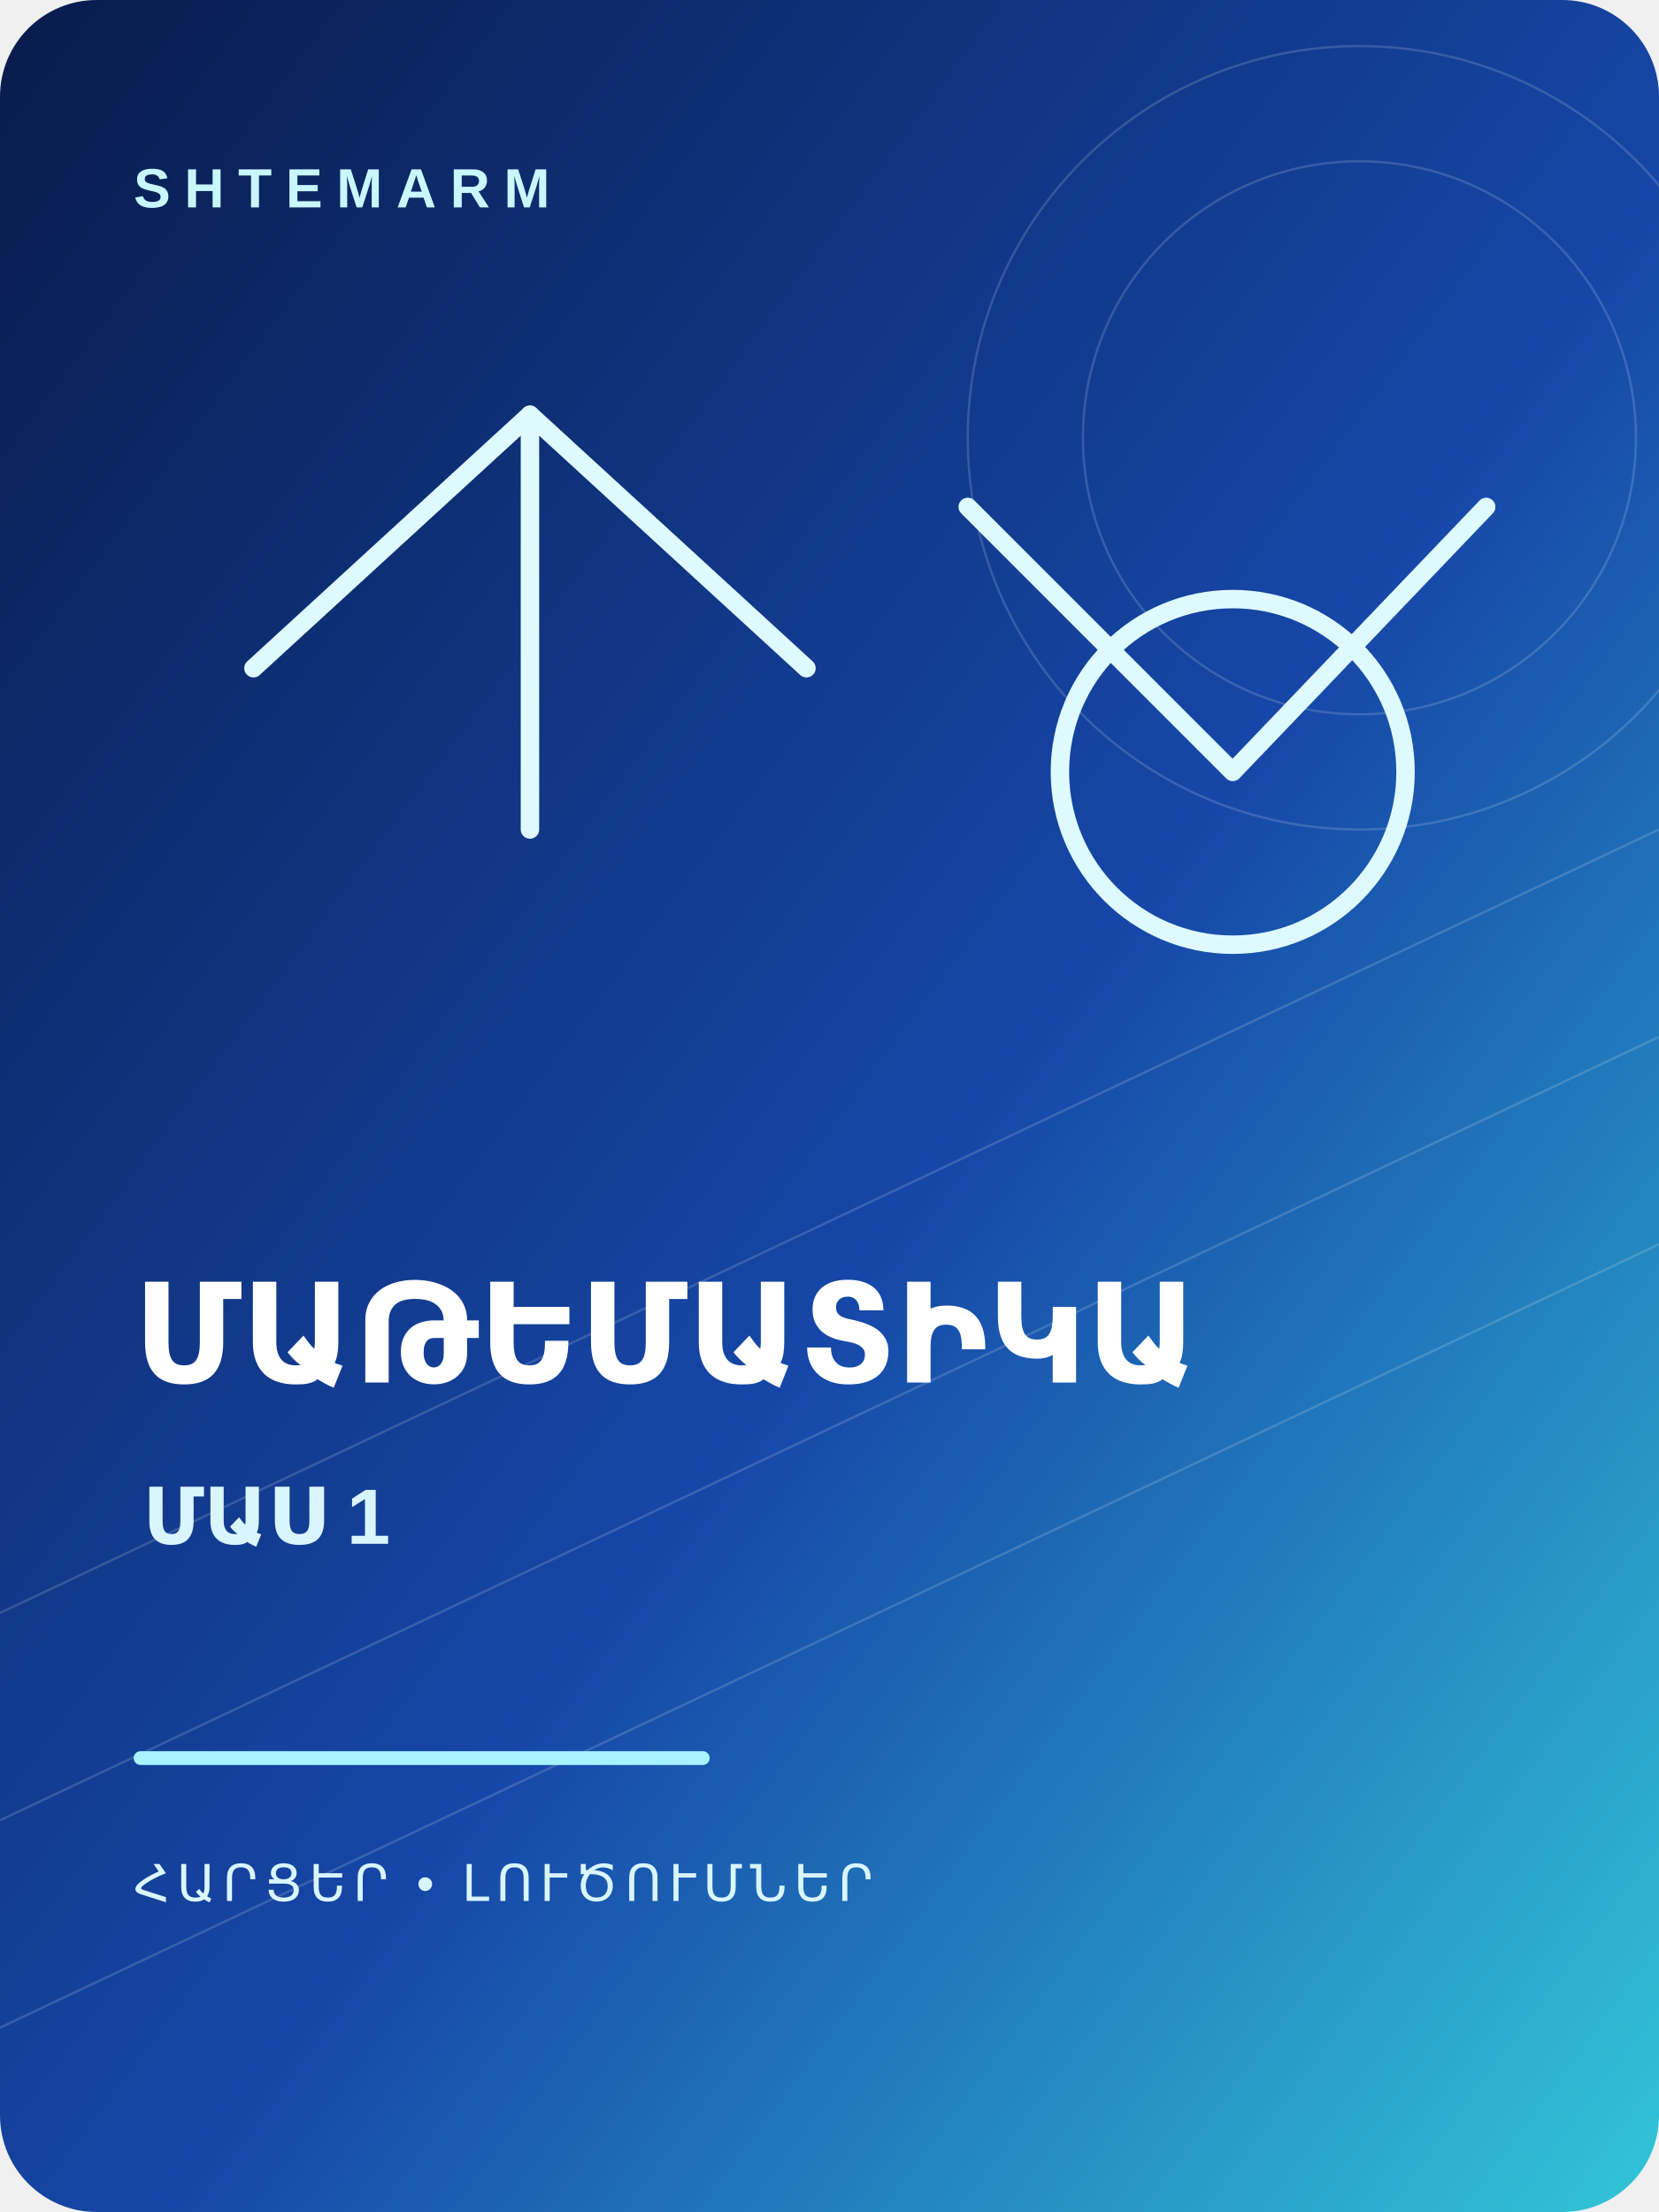
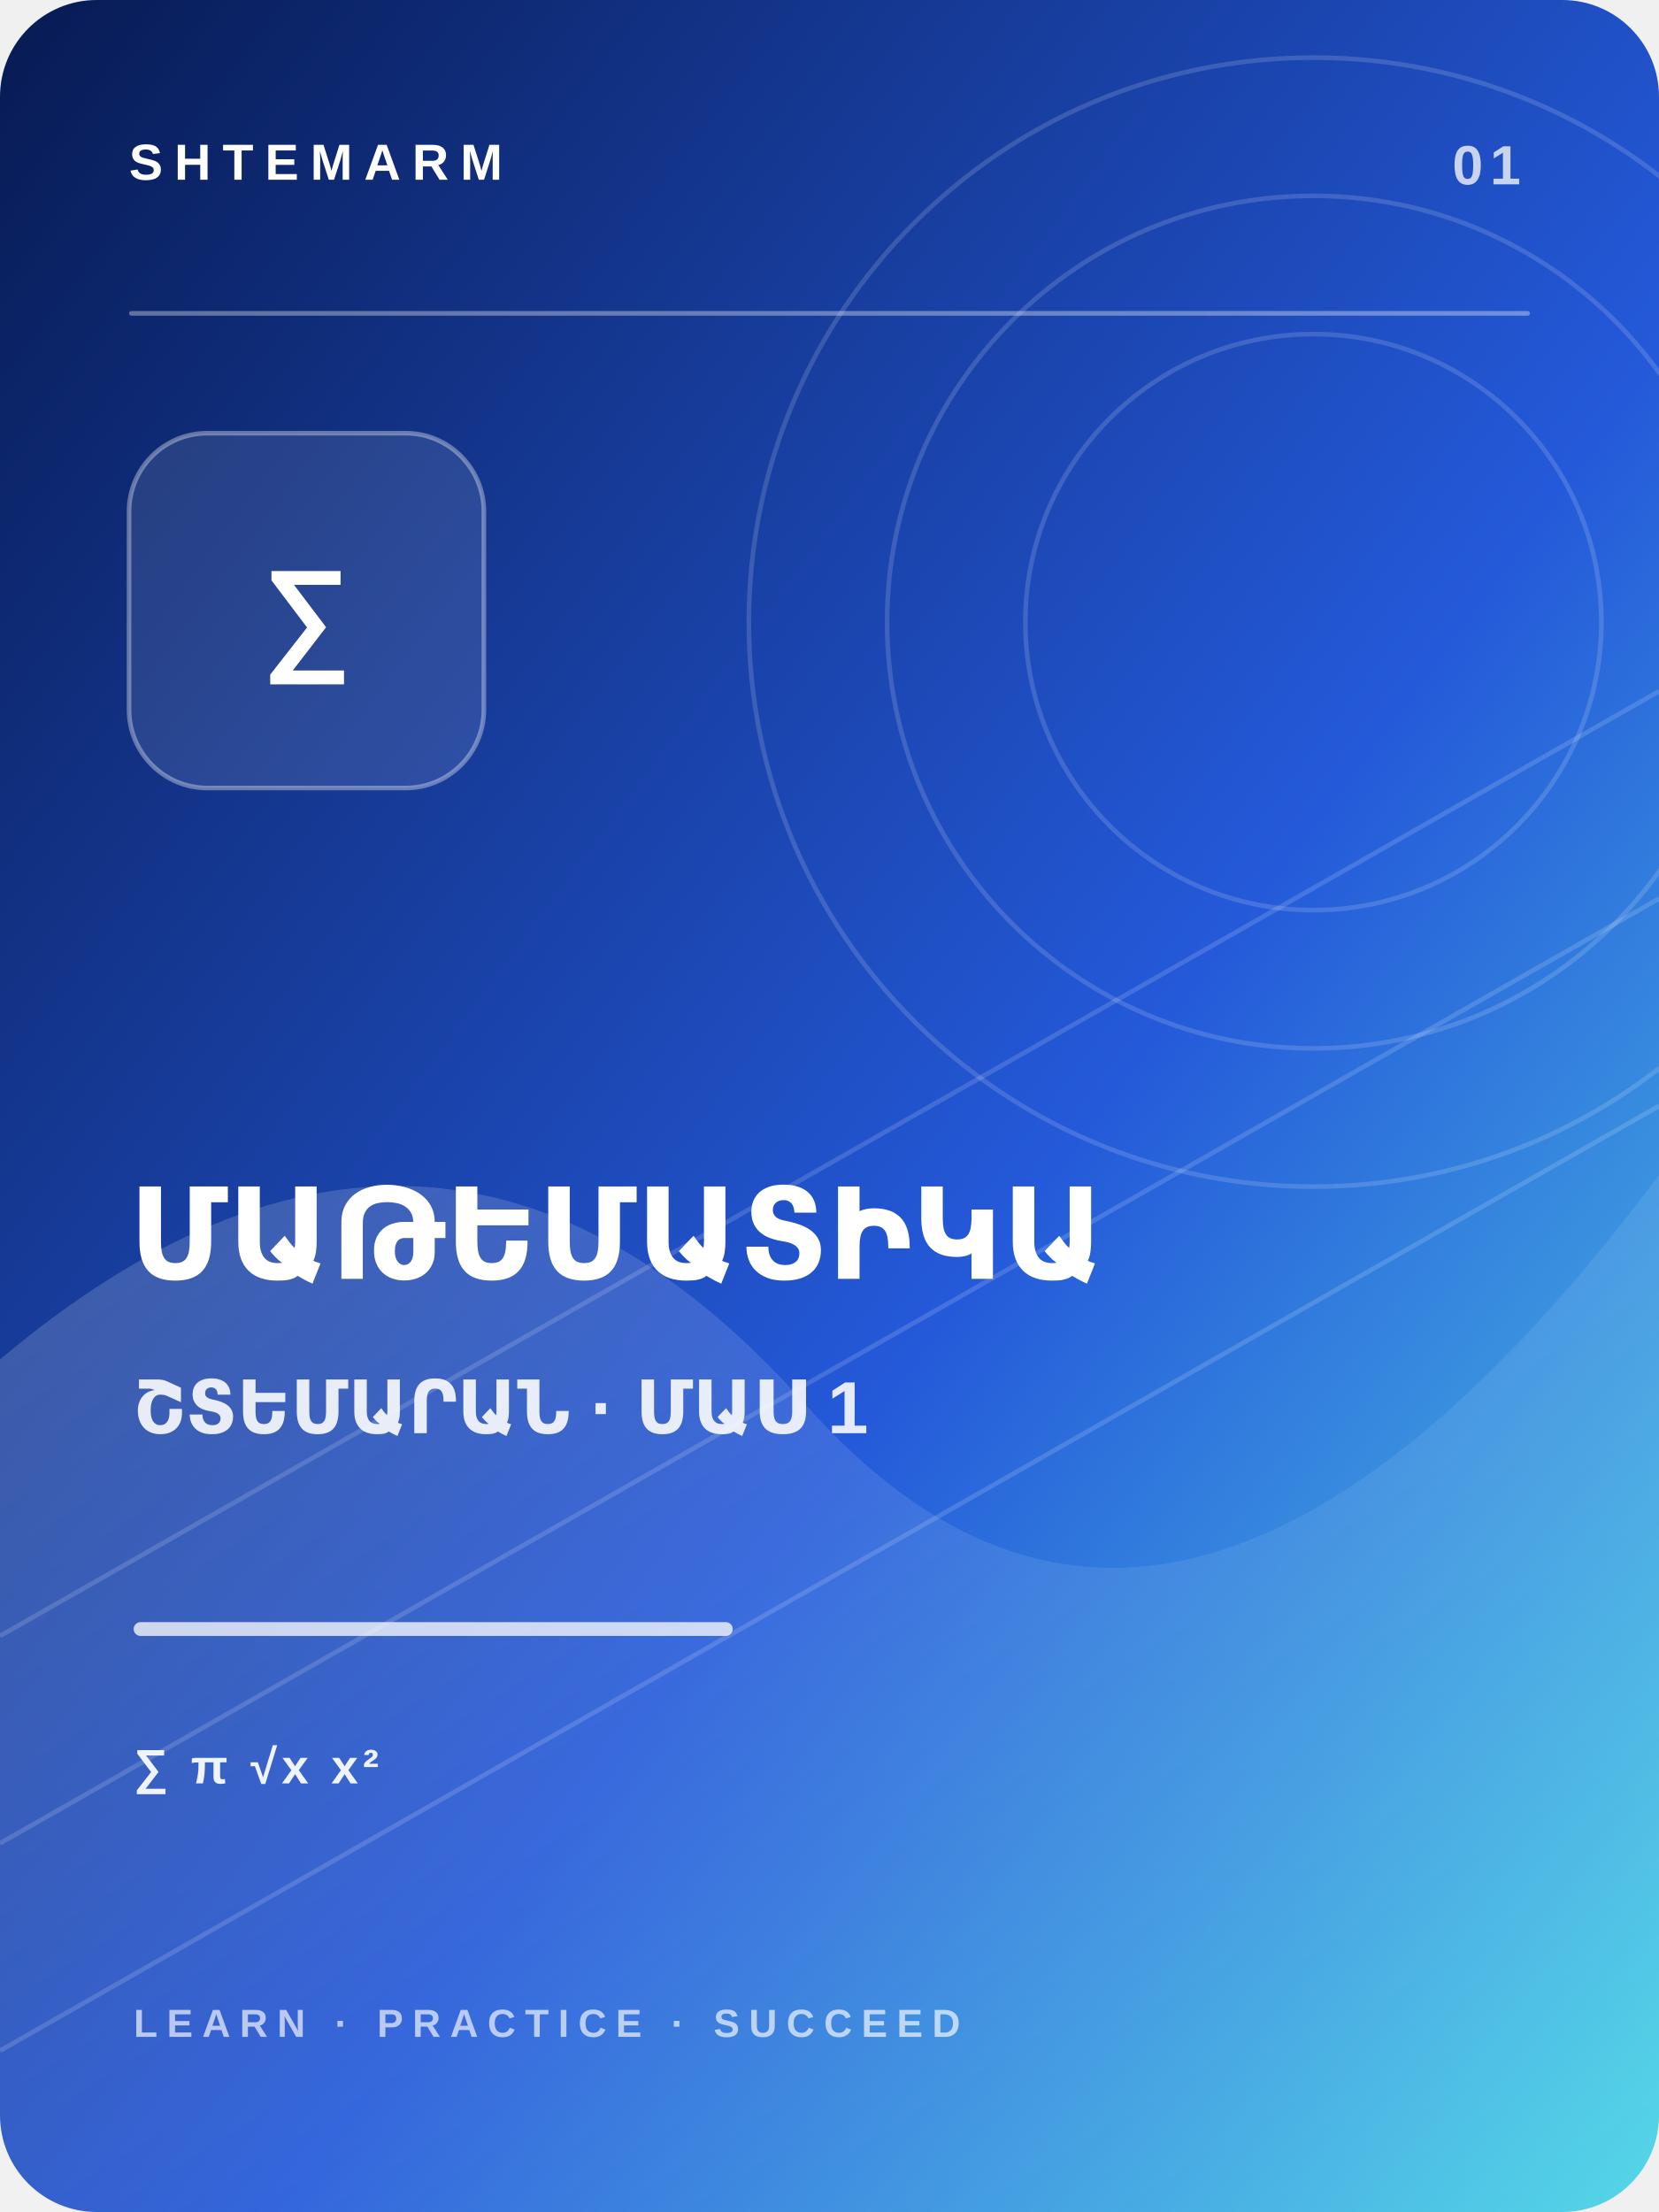
- <svg xmlns="http://www.w3.org/2000/svg" width="720" height="960" viewBox="0 0 720 960">
+ <svg xmlns="http://www.w3.org/2000/svg" width="720" height="960" viewBox="0 0 720 960" role="img" aria-label="ՄԱԹԵՄԱՏԻԿԱ ՇՏԵՄԱՐԱՆ · ՄԱՍ 1">
  <defs>
-     <linearGradient id="g" x1="0" y1="0" x2="1" y2="1">
-       <stop stop-color="#081b4b" />
-       <stop offset=".55" stop-color="#1647a8" />
-       <stop offset="1" stop-color="#32c6d8" />
+     <linearGradient id="bg" x1="0" y1="0" x2="1" y2="1">
+       <stop stop-color="#071A52" />
+       <stop offset=".58" stop-color="#2459D9" />
+       <stop offset="1" stop-color="#55D9E8" />
+     </linearGradient>
+     <linearGradient id="shine" x1="0" y1="0" x2="1" y2="1">
+       <stop stop-color="#fff" stop-opacity=".18" />
+       <stop offset="1" stop-color="#fff" stop-opacity="0" />
    </linearGradient>
  </defs>
-   <rect width="720" height="960" rx="42" fill="url(#g)" />
-   <g fill="none" stroke="#fff" stroke-opacity=".16">
-     <circle cx="590" cy="190" r="170" />
-     <circle cx="590" cy="190" r="120" />
-     <path d="M0 700L720 360M0 790L720 450M0 880L720 540" />
+   <rect width="720" height="960" rx="42" fill="url(#bg)" />
+   <path d="M0 590 Q190 430 350 610 T720 510 V960 H0Z" fill="url(#shine)" />
+   <g fill="none" stroke="#fff" stroke-opacity=".15" stroke-width="2">
+     <circle cx="570" cy="270" r="245" />
+     <circle cx="570" cy="270" r="185" />
+     <circle cx="570" cy="270" r="125" />
+     <path d="M0 710L720 300M0 800L720 390M0 890L720 480" />
  </g>
-   <text x="58" y="90" fill="#c9f7ff" font-family="Arial,sans-serif" font-size="24" font-weight="700" letter-spacing="6">SHTEMARM</text>
-   <g fill="none" stroke="#dffaff" stroke-width="8" stroke-linecap="round" stroke-linejoin="round">
-     <path d="M110 290L230 180L350 290" />
-     <path d="M230 180V360" />
-     <path d="M420 220L535 335L645 220" />
-     <circle cx="535" cy="335" r="75" />
-   </g>
-   <text x="58" y="600" fill="#fff" font-family="Arial,sans-serif" font-size="60" font-weight="800">ՄԱԹԵՄԱՏԻԿԱ</text>
-   <text x="62" y="670" fill="#d9f6ff" font-family="Arial,sans-serif" font-size="34" font-weight="600">ՄԱՍ 1</text>
-   <rect x="58" y="760" width="250" height="6" rx="3" fill="#a7f3ff" />
-   <text x="58" y="825" fill="#d9f6ff" font-family="Arial,sans-serif" font-size="22" letter-spacing="3">ՀԱՐՑԵՐ • ԼՈՒԾՈՒՄՆԵՐ</text>
+   <text x="56" y="78" fill="#fff" font-family="Arial,sans-serif" font-size="22" font-weight="800" letter-spacing="5">SHTEMARM</text>
+   <text x="660" y="80" text-anchor="end" fill="#fff" fill-opacity=".75" font-family="Arial,sans-serif" font-size="24" font-weight="800" letter-spacing="3">01</text>
+   <rect x="56" y="135" width="608" height="2" rx="1" fill="#fff" fill-opacity=".35" />
+   <rect x="56" y="188" width="154" height="154" rx="34" fill="#fff" fill-opacity=".10" stroke="#fff" stroke-opacity=".35" stroke-width="2" />
+   <text x="133" y="285" text-anchor="middle" fill="#fff" font-family="Arial,sans-serif" font-size="54" font-weight="800">∑</text>
+   <text x="56" y="555" fill="#fff" font-family="Arial,sans-serif" font-size="55" font-weight="900">ՄԱԹԵՄԱՏԻԿԱ</text>
+   <text x="58" y="622" fill="#fff" fill-opacity=".88" font-family="Arial,sans-serif" font-size="32" font-weight="700">ՇՏԵՄԱՐԱՆ · ՄԱՍ 1</text>
+   <rect x="58" y="704" width="260" height="6" rx="3" fill="#fff" fill-opacity=".75" />
+   <text x="58" y="774" fill="#fff" fill-opacity=".92" font-family="Arial,sans-serif" font-size="21" font-weight="700" letter-spacing="2">∑  π  √x  x²</text>
+   <text x="58" y="884" fill="#fff" fill-opacity=".65" font-family="Arial,sans-serif" font-size="17" font-weight="700" letter-spacing="4">LEARN · PRACTICE · SUCCEED</text>
</svg>
